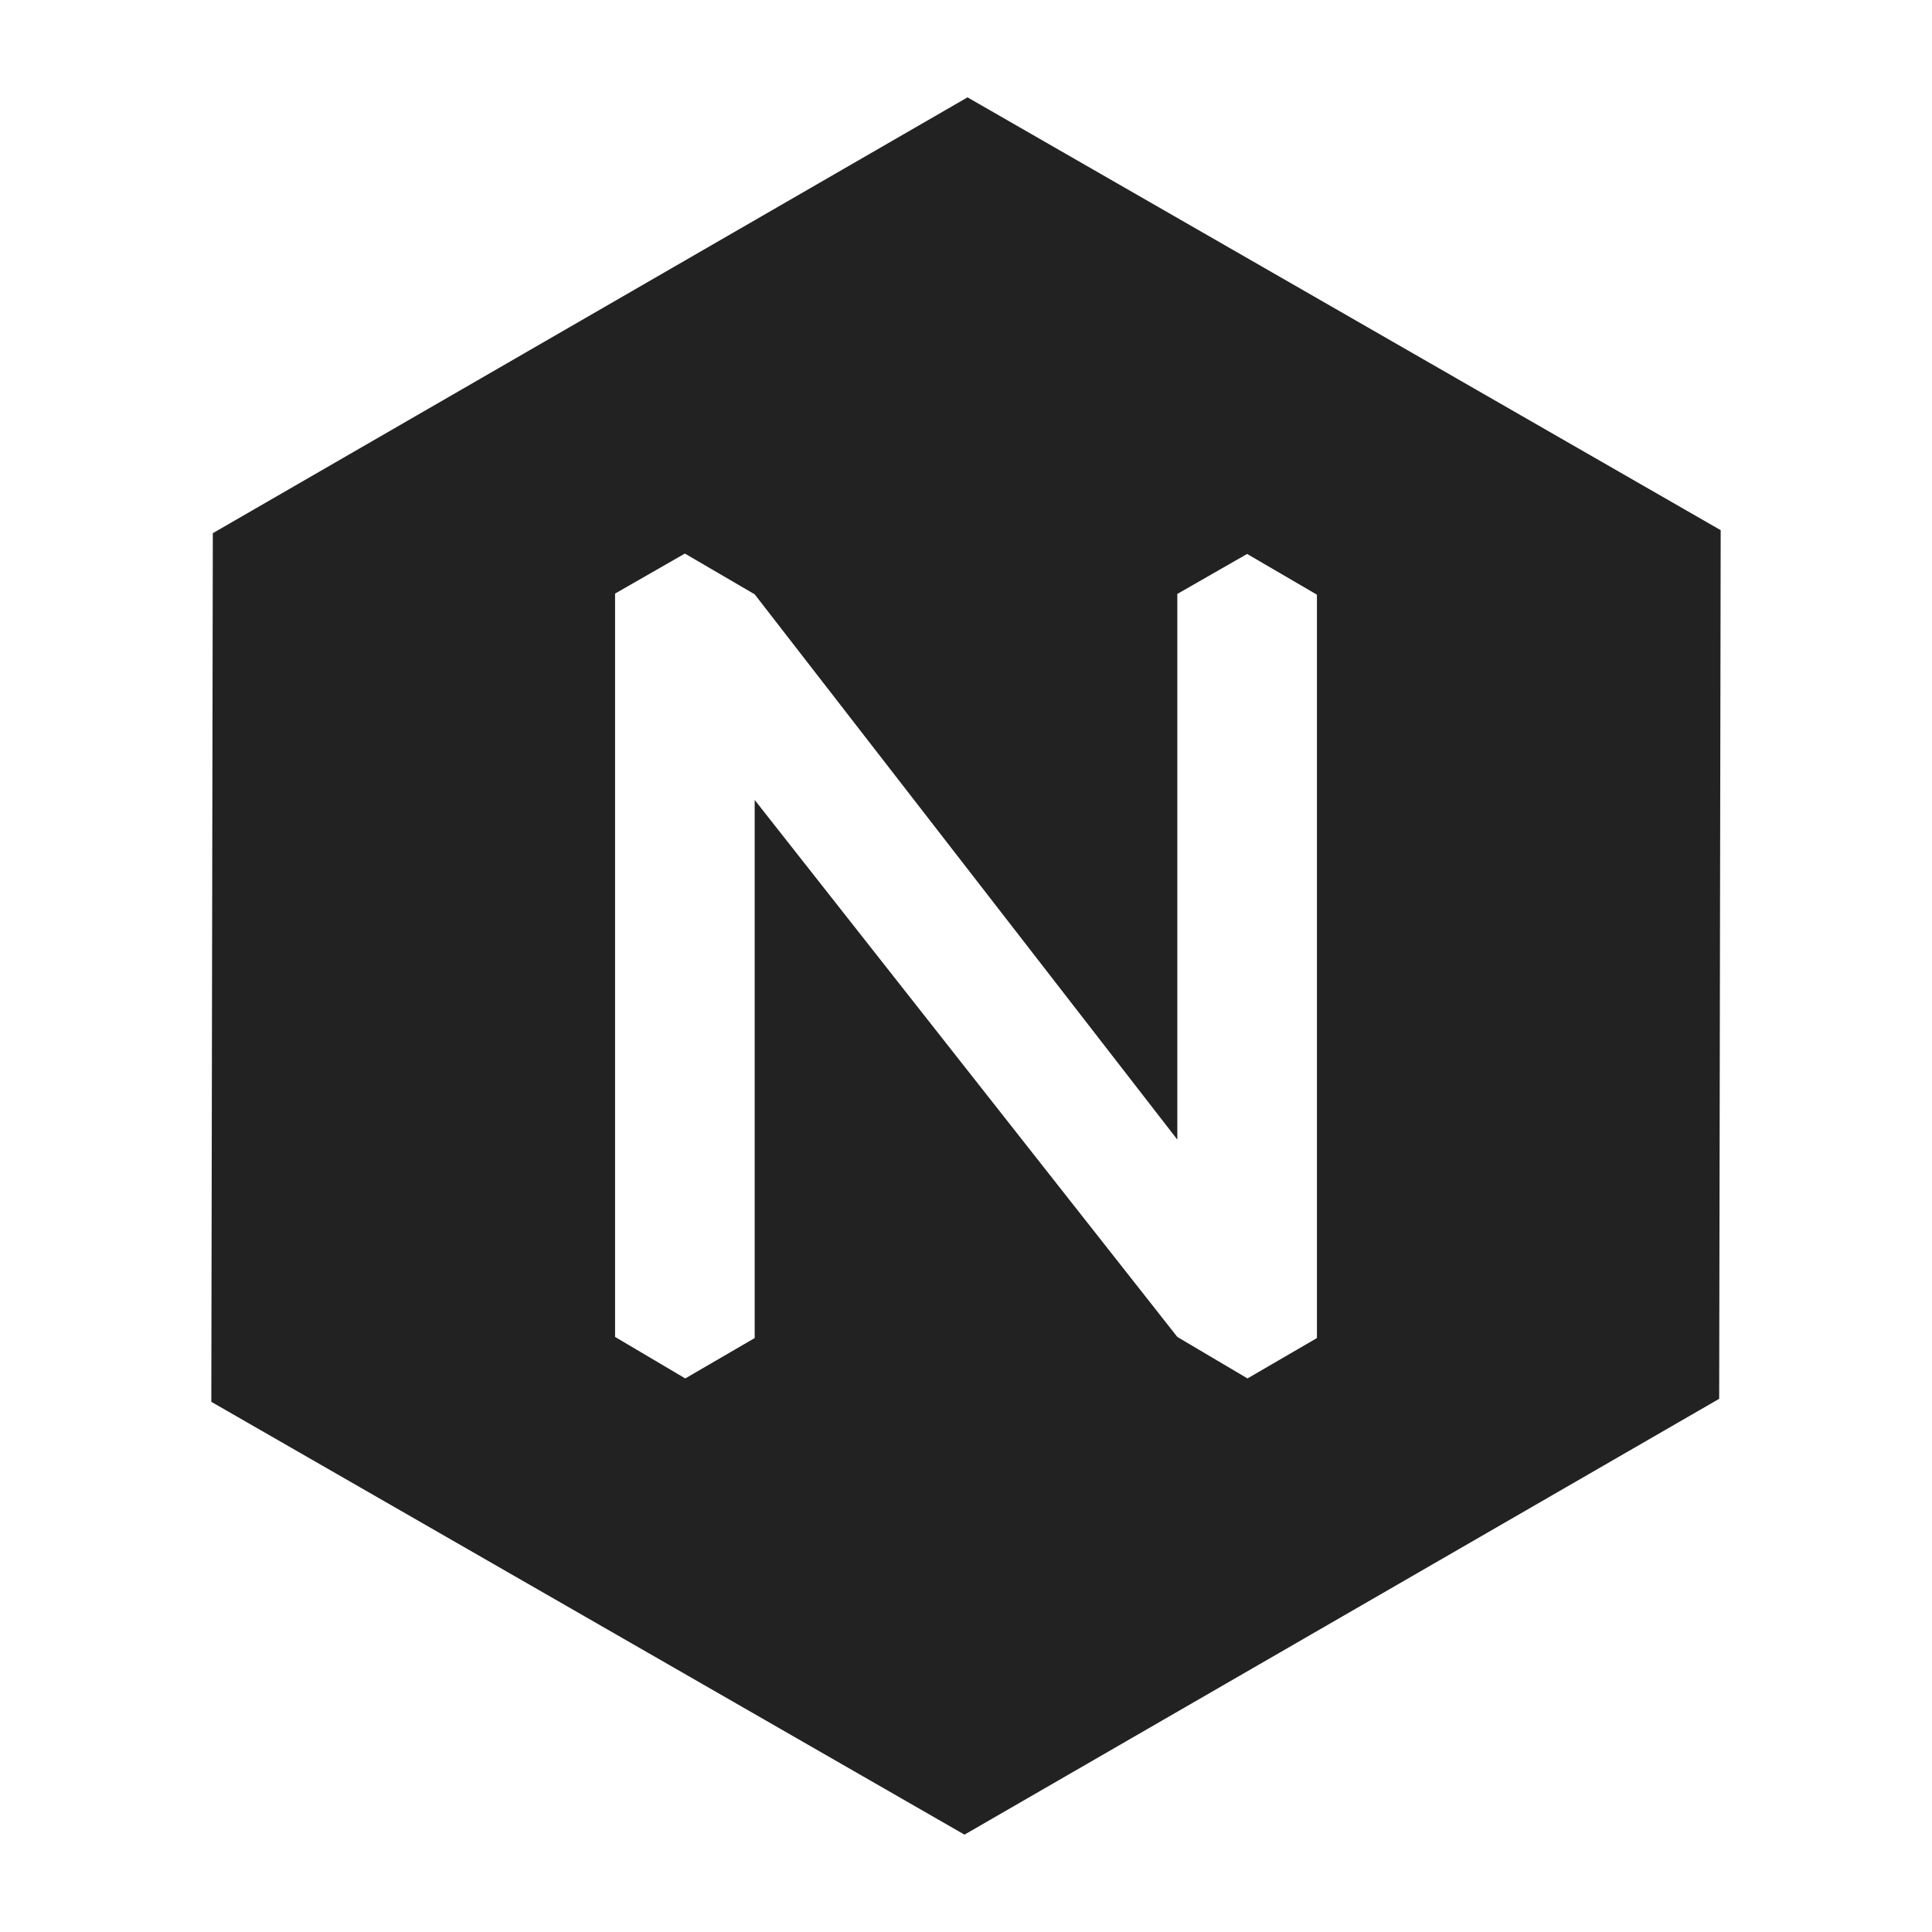
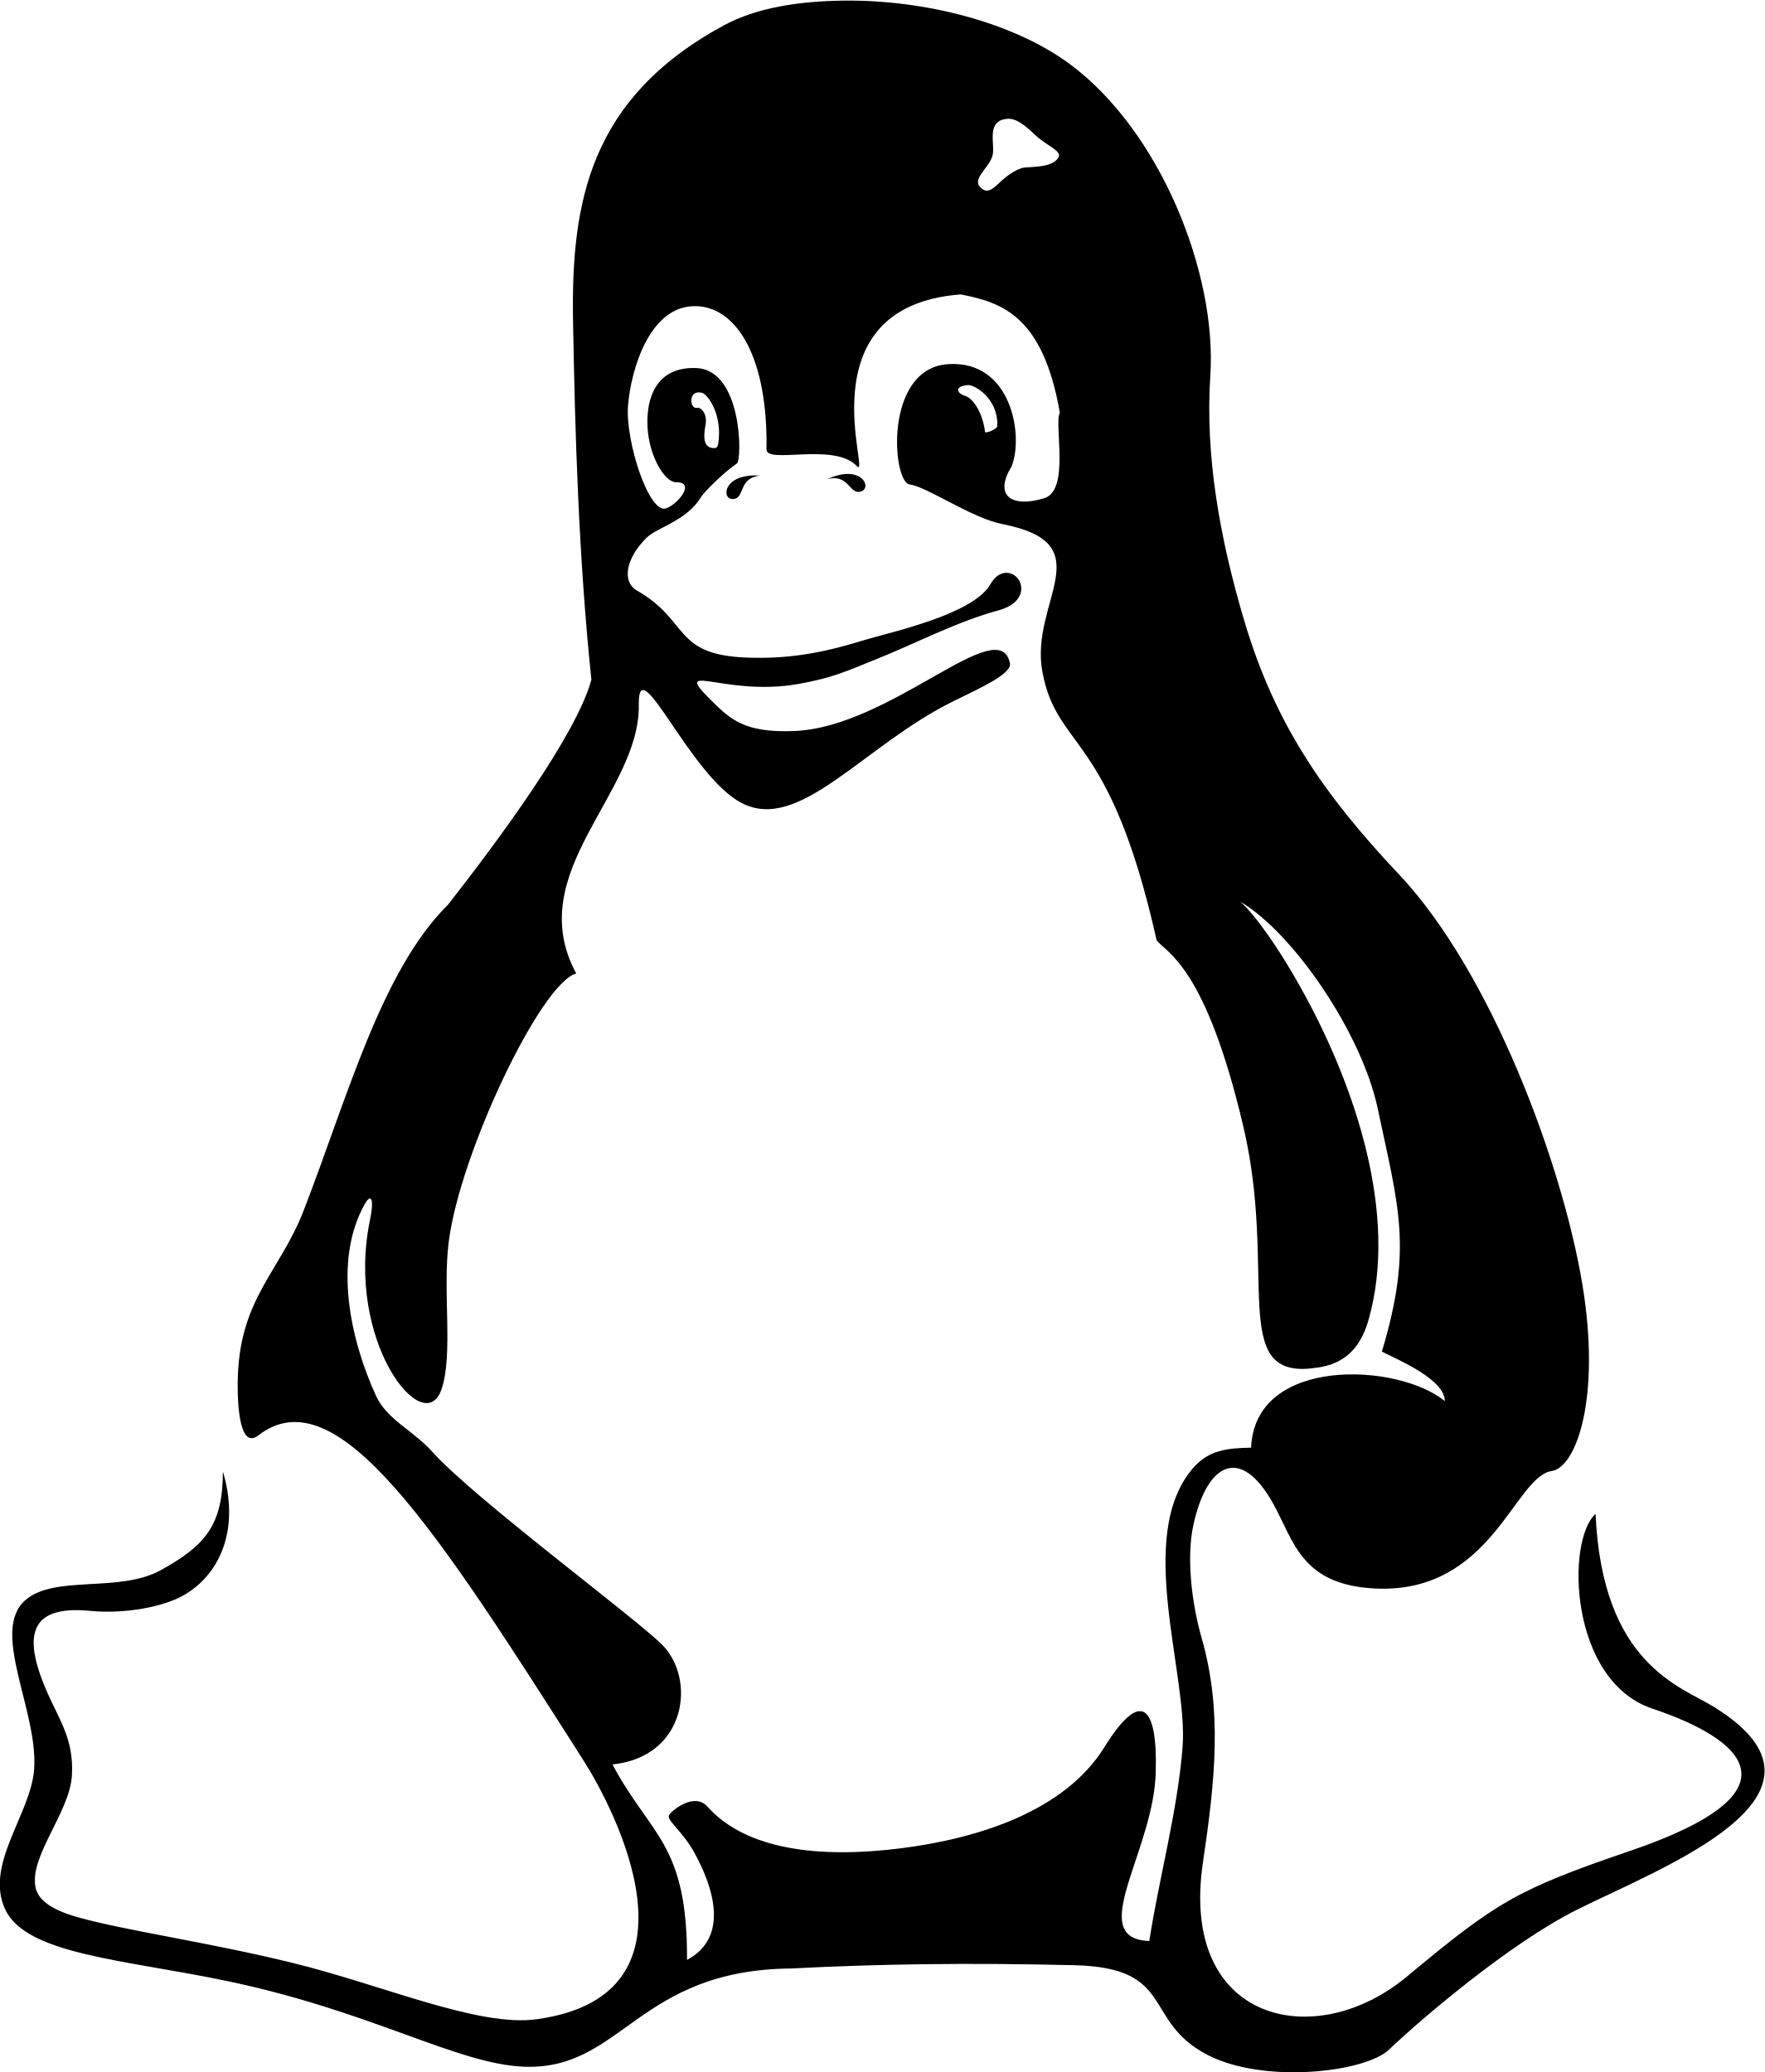
- <svg xmlns="http://www.w3.org/2000/svg" xml:space="preserve" enable-background="new 0 0 512 512" viewBox="0 0 512 512" height="512px" width="512px" y="0px" x="0px" id="NexT" version="1.1">
-   <defs id="defs3388" />
-   <path style="fill:#222222;fill-opacity:1" id="path3384" d="M 256.4,25.8 56.4,141.3 56,371.5 255.6,486.2 455.6,370.7 456,140.5 Z m 92.6,328.8 -18.4,10.7 -18.6,-11 0,0 -112,-142.3 0,142.6 -18.4,10.7 -18.6,-11 0,-197 18.5,-10.6 18.5,10.8 0,0 112,144.5 0,-144.6 18.5,-10.6 18.5,10.8 z" />
+ <svg xmlns="http://www.w3.org/2000/svg" preserveAspectRatio="xMidYMid" width="31.719" height="37.25" viewBox="0 0 31.719 37.25">
+   <defs>
+     <style>
+       .cls-1 {
+         fill: #000;
+         fill-rule: evenodd;
+       }
+     </style>
+   </defs>
+   <path d="M11.008,31.721 C12.343,31.583 12.519,30.173 11.890,29.558 C11.372,29.050 8.516,26.933 7.770,26.100 C7.424,25.714 6.955,25.524 6.756,25.090 C6.300,24.091 5.979,22.665 6.559,21.641 C6.664,21.456 6.731,21.539 6.651,21.925 C6.196,24.110 7.621,25.894 7.934,24.979 C8.151,24.347 7.950,23.215 8.066,22.317 C8.271,20.727 9.720,17.675 10.356,17.501 C9.375,15.685 11.507,14.264 11.481,12.670 C11.464,11.634 12.393,13.945 13.326,14.435 C14.369,14.981 15.514,13.404 17.141,12.603 C17.601,12.376 18.191,12.116 18.151,11.923 C17.960,10.991 16.015,13.072 14.278,13.142 C13.485,13.174 13.191,12.987 12.885,12.692 C11.959,11.798 12.979,12.544 14.355,12.295 C14.967,12.185 15.173,12.083 15.822,11.821 C16.471,11.559 17.213,11.171 17.948,10.972 C18.459,10.833 18.416,10.449 18.217,10.334 C18.103,10.268 17.933,10.274 17.799,10.506 C17.484,11.051 16.002,11.365 15.539,11.506 C14.945,11.688 14.288,11.857 13.415,11.822 C12.089,11.768 12.398,11.161 11.450,10.618 C11.172,10.459 11.247,10.041 11.616,9.672 C11.810,9.478 12.341,9.369 12.604,8.929 C12.641,8.867 12.980,8.513 13.246,8.330 C13.338,8.266 13.346,6.650 12.515,6.617 C11.809,6.588 11.609,7.135 11.638,7.679 C11.668,8.223 11.956,8.672 12.149,8.669 C12.519,8.666 12.172,9.074 11.969,9.140 C11.661,9.240 11.239,7.928 11.287,7.299 C11.338,6.643 11.680,5.481 12.512,5.504 C13.260,5.524 13.803,6.461 13.776,8.078 C13.771,8.352 14.990,7.947 15.396,8.376 C15.687,8.683 14.400,5.512 17.266,5.293 C18.022,5.438 18.747,5.689 19.049,7.422 C18.937,7.603 19.237,8.812 18.770,8.956 C18.201,9.131 17.850,8.930 18.179,8.389 C18.404,7.846 18.184,6.464 17.033,6.547 C15.882,6.630 16.034,8.670 16.350,8.710 C16.666,8.751 17.461,9.314 18.016,9.422 C19.837,9.776 18.499,10.818 18.735,12.080 C19.002,13.506 19.943,13.129 20.788,16.904 C20.964,17.134 21.664,17.351 22.346,20.251 C22.960,22.860 22.091,24.757 23.566,24.601 C23.899,24.566 24.384,24.473 24.595,23.734 C25.147,21.802 24.319,19.500 23.482,17.946 C22.995,17.040 22.536,16.424 22.294,16.212 C23.252,16.777 24.478,18.585 24.761,19.927 C25.132,21.689 25.398,22.435 24.836,24.299 C25.160,24.461 25.967,24.803 25.967,25.188 C25.126,24.498 22.552,24.375 22.486,26.026 C22.047,26.034 21.715,26.070 21.432,26.405 C20.397,27.631 21.358,30.094 21.254,31.414 C21.161,32.576 20.838,33.728 20.656,34.895 C20.040,34.872 20.101,34.421 20.298,33.790 C20.473,33.232 20.754,32.534 20.772,31.864 C20.789,31.258 20.722,30.880 20.570,30.786 C20.416,30.691 20.177,30.882 19.846,31.415 C19.139,32.551 17.608,33.051 16.178,33.230 C14.748,33.409 13.419,33.267 12.715,32.480 C12.475,32.211 12.076,32.553 12.028,32.625 C11.965,32.721 12.261,32.907 12.485,33.316 C12.811,33.914 13.121,34.821 12.348,35.235 C12.357,33.130 11.690,33.007 11.008,31.721 L11.008,31.721 ZM10.497,31.665 C11.010,32.470 12.815,35.861 9.650,36.301 C8.592,36.448 6.888,35.686 5.236,35.283 C3.753,34.920 2.246,34.706 1.403,34.469 C0.896,34.327 0.684,34.145 0.639,33.933 C0.522,33.370 1.256,32.581 1.293,31.914 C1.330,31.248 1.049,30.902 0.820,30.358 C0.589,29.813 0.530,29.405 0.714,29.171 C0.857,28.990 1.148,28.914 1.622,28.960 C2.222,29.019 2.947,28.896 3.336,28.659 C3.993,28.259 4.301,27.440 4.006,26.454 C4.006,27.419 3.689,27.785 2.894,28.226 C2.145,28.643 0.989,28.306 0.457,28.766 C-0.183,29.321 0.685,30.751 0.614,31.801 C0.560,32.608 -0.284,33.517 0.093,34.326 C0.471,35.140 2.235,35.229 4.074,35.613 C6.689,36.159 8.214,37.110 9.422,37.155 C11.184,37.220 11.454,35.414 14.221,35.389 C15.028,35.347 15.817,35.322 16.606,35.312 C17.500,35.301 18.392,35.308 19.308,35.330 C21.150,35.374 20.517,36.334 21.711,36.947 C22.719,37.464 24.532,37.260 24.965,36.847 C25.552,36.288 27.127,34.944 28.334,34.337 C29.839,33.580 33.372,32.277 30.807,30.688 C30.209,30.317 28.796,29.926 28.677,27.217 C28.142,27.692 28.204,30.216 29.697,30.717 C31.365,31.276 32.407,32.213 29.306,33.272 C27.253,33.973 26.904,34.189 25.279,35.540 C23.635,36.906 21.194,36.363 21.620,33.486 C21.842,31.986 21.970,30.747 21.596,29.444 C21.414,28.808 21.323,27.991 21.448,27.418 C21.690,26.304 22.294,25.969 22.886,27.038 C23.257,27.709 23.387,28.494 24.717,28.558 C26.806,28.658 27.220,26.542 27.888,26.446 C28.333,26.381 28.778,25.123 28.439,23.087 C28.076,20.907 26.791,17.466 25.144,15.720 C23.775,14.270 22.912,12.998 22.370,11.183 C21.914,9.657 21.659,8.173 21.753,6.754 C21.875,4.915 20.854,2.356 19.228,1.152 C18.210,0.399 16.614,-0.005 15.169,0.011 C14.359,0.020 13.597,0.138 13.011,0.455 C10.599,1.762 10.263,3.630 10.299,5.761 C10.333,7.762 10.401,10.046 10.629,12.219 C10.359,13.217 8.955,15.109 8.056,16.260 C6.848,17.452 6.237,19.756 5.455,21.769 C5.038,22.842 4.335,23.326 4.276,24.706 C4.260,25.092 4.273,26.090 4.643,25.805 C6.056,24.713 7.825,27.465 10.497,31.665 L10.497,31.665 ZM17.834,2.813 C17.758,3.040 17.444,3.230 17.643,3.389 C17.843,3.548 17.957,3.166 18.358,3.023 C18.461,2.986 18.943,3.039 19.031,2.810 C19.070,2.710 18.783,2.597 18.612,2.433 C18.441,2.271 18.273,2.125 18.113,2.136 C17.698,2.162 17.902,2.611 17.834,2.813 L17.834,2.813 ZM13.661,8.551 C13.000,8.502 12.954,8.979 13.173,8.971 C13.396,8.964 13.259,8.594 13.661,8.551 L13.661,8.551 ZM12.527,7.332 C12.605,7.315 12.716,7.448 12.681,7.635 C12.633,7.893 12.654,8.055 12.834,8.056 C12.863,8.056 12.895,8.051 12.907,7.983 C12.993,7.468 12.725,7.089 12.615,7.061 C12.362,6.997 12.393,7.361 12.527,7.332 L12.527,7.332 ZM17.339,7.114 C17.507,7.164 17.668,7.454 17.704,7.767 C17.707,7.796 17.923,7.722 17.925,7.654 C17.938,7.150 17.507,6.913 17.394,6.923 C17.135,6.946 17.208,7.075 17.339,7.114 L17.339,7.114 ZM14.872,8.613 C15.474,8.335 15.684,8.766 15.476,8.835 C15.264,8.906 15.263,8.512 14.872,8.613 L14.872,8.613 Z" class="cls-1" />
</svg>
